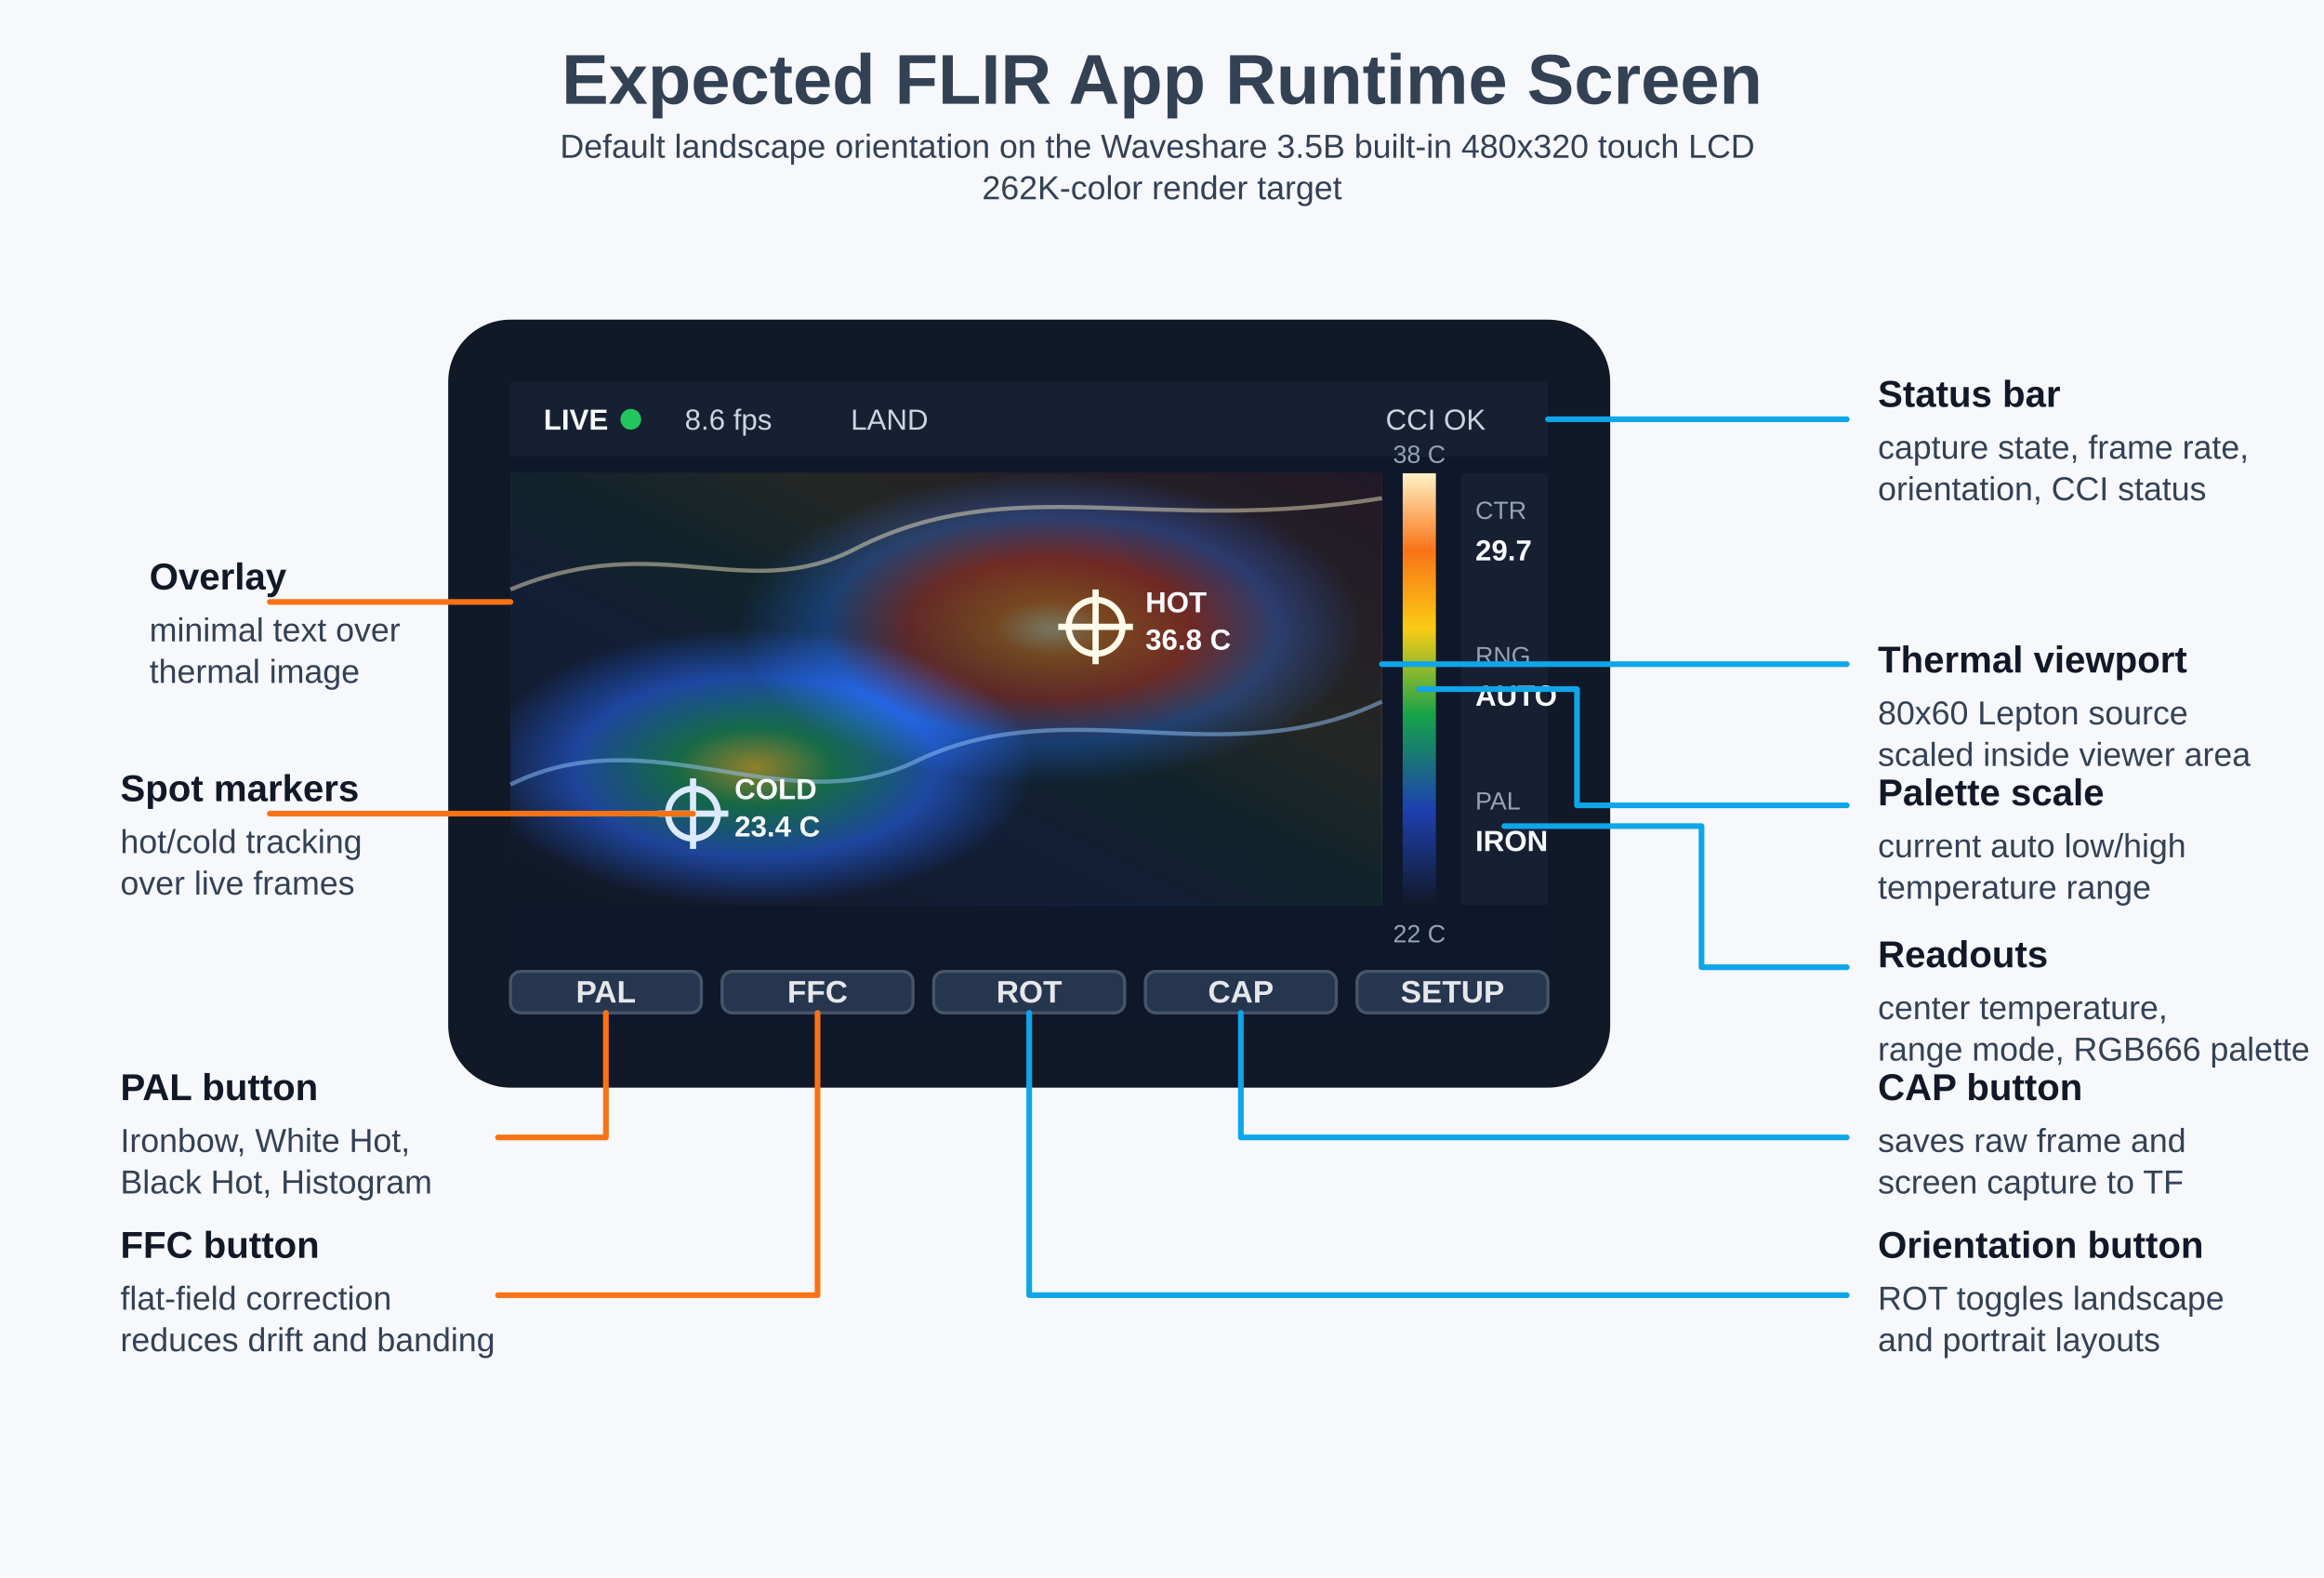
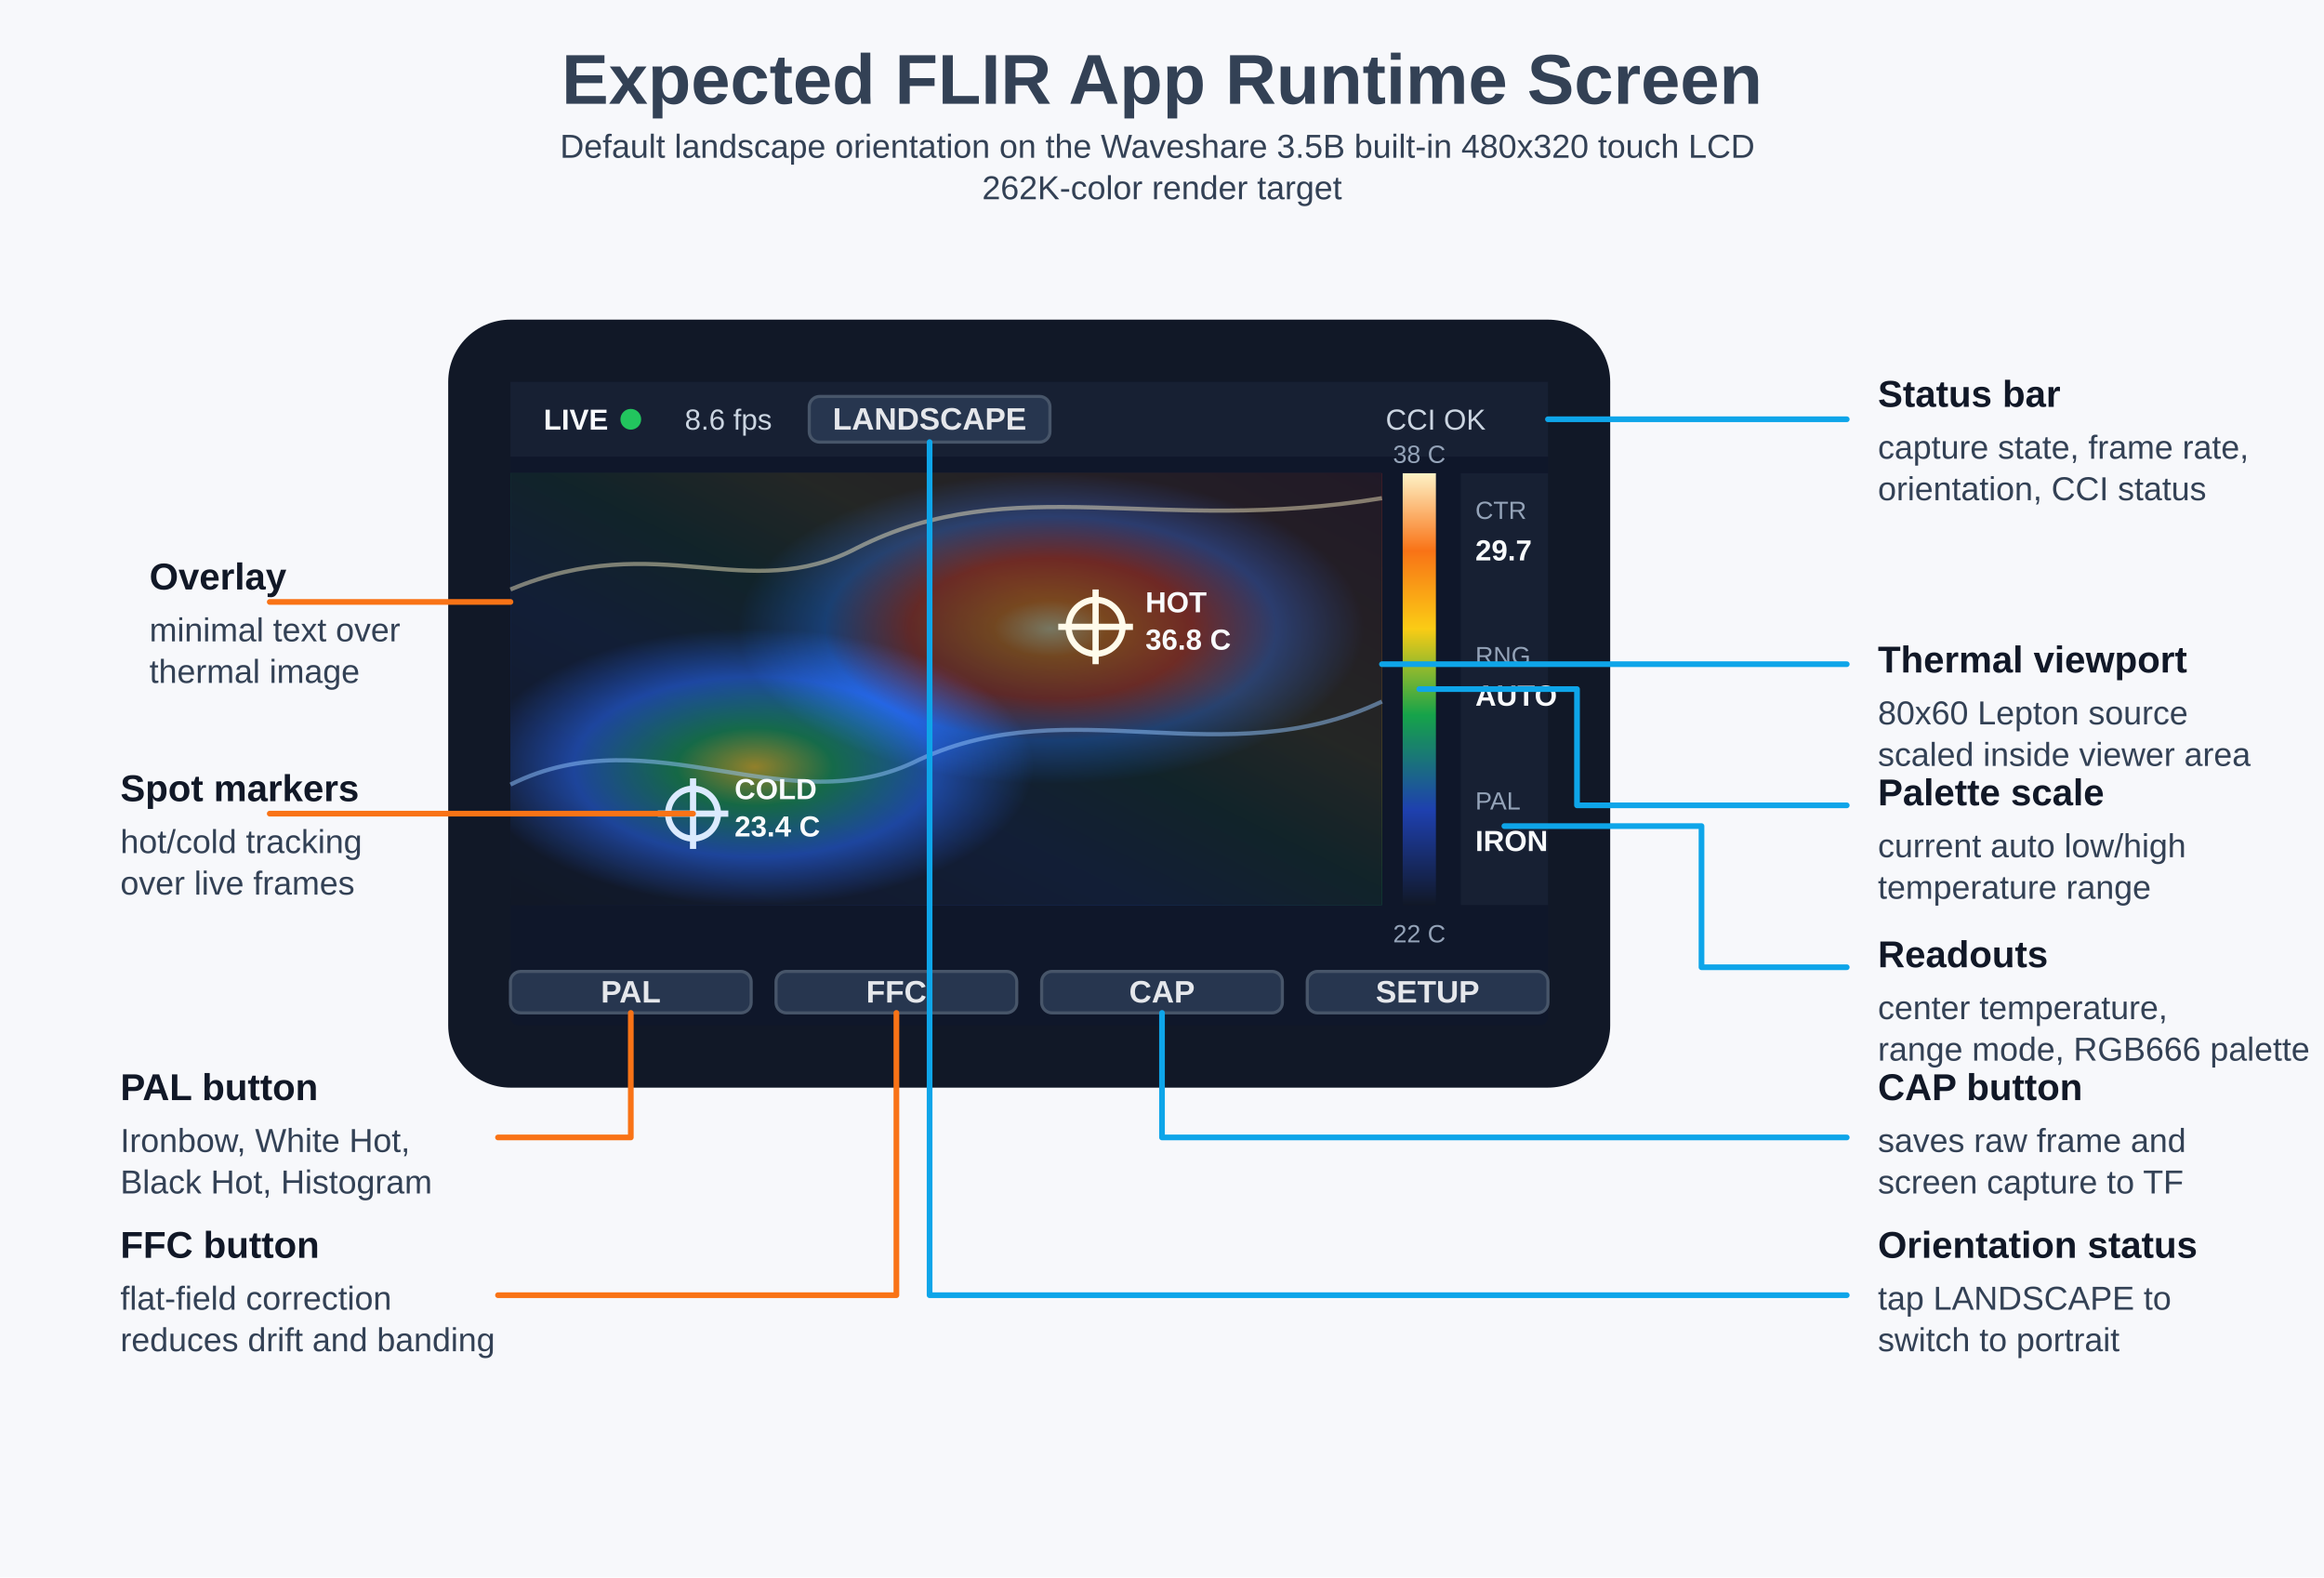
<svg xmlns="http://www.w3.org/2000/svg" width="1120" height="760" viewBox="0 0 1120 760" role="img" aria-labelledby="title desc">
  <defs>
    <style>
      .page { fill: #f7f8fb; }
      .device { fill: #111827; }
      .screen { fill: #0f172a; }
      .panel { fill: #172033; }
      .small { font: 14px Arial, sans-serif; fill: #cbd5e1; }
      .tiny { font: 12px Arial, sans-serif; fill: #94a3b8; }
      .title { font: 700 34px Arial, sans-serif; fill: #334155; }
      .label { font: 700 14px Arial, sans-serif; fill: #f8fafc; }
      .button { fill: #27364f; stroke: #475569; stroke-width: 1.5; }
      .buttonText { font: 700 15px Arial, sans-serif; fill: #e5e7eb; }
      .line { fill: none; stroke: #0ea5e9; stroke-width: 2.75; stroke-linecap: round; stroke-linejoin: round; }
      .line-left { fill: none; stroke: #f97316; stroke-width: 2.75; stroke-linecap: round; stroke-linejoin: round; }
      .callout { font: 16px Arial, sans-serif; fill: #334155; }
      .calloutTitle { font: 700 18px Arial, sans-serif; fill: #111827; }
      .hot { stroke: #fffbeb; stroke-width: 3; fill: none; }
      .cold { stroke: #dbeafe; stroke-width: 3; fill: none; }
    </style>
    <linearGradient id="thermal" x1="0" y1="1" x2="1" y2="0">
      <stop offset="0" stop-color="#111827" />
      <stop offset="0.18" stop-color="#1e3a8a" />
      <stop offset="0.36" stop-color="#2563eb" />
      <stop offset="0.52" stop-color="#16a34a" />
      <stop offset="0.66" stop-color="#facc15" />
      <stop offset="0.82" stop-color="#f97316" />
      <stop offset="1" stop-color="#dc2626" />
    </linearGradient>
    <linearGradient id="palette" x1="0" y1="1" x2="0" y2="0">
      <stop offset="0" stop-color="#111827" />
      <stop offset="0.22" stop-color="#1e40af" />
      <stop offset="0.44" stop-color="#16a34a" />
      <stop offset="0.64" stop-color="#facc15" />
      <stop offset="0.82" stop-color="#f97316" />
      <stop offset="1" stop-color="#fef3c7" />
    </linearGradient>
    <radialGradient id="hotBlob" cx="0.62" cy="0.36" r="0.36">
      <stop offset="0" stop-color="#fef3c7" />
      <stop offset="0.18" stop-color="#f97316" />
      <stop offset="0.45" stop-color="#dc2626" />
      <stop offset="0.72" stop-color="#2563eb" />
      <stop offset="1" stop-color="#111827" />
    </radialGradient>
    <radialGradient id="warmBlob" cx="0.28" cy="0.68" r="0.32">
      <stop offset="0" stop-color="#facc15" />
      <stop offset="0.28" stop-color="#16a34a" />
      <stop offset="0.65" stop-color="#2563eb" />
      <stop offset="1" stop-color="#111827" />
    </radialGradient>
  </defs>
  <rect class="page" width="1120" height="760" />
  <text class="title" x="560" y="50" text-anchor="middle">Expected FLIR App Runtime Screen</text>
  <text class="callout" x="560" y="76" text-anchor="middle">
    <tspan x="560" dy="0">Default landscape orientation on the Waveshare 3.5B built-in 480x320 touch LCD</tspan>
    <tspan x="560" dy="20">262K-color render target</tspan>
  </text>
  <rect class="device" x="216" y="154" width="560" height="370" rx="30" />
  <rect class="screen" x="246" y="184" width="500" height="310" rx="4" />
  <rect class="panel" x="246" y="184" width="500" height="36" />
  <text class="label" x="262" y="207">LIVE</text>
  <circle cx="304" cy="202" r="5" fill="#22c55e" />
  <text class="small" x="330" y="207">8.6 fps</text>
-   <text class="small" x="410" y="207">LAND</text>
+   <rect class="button" x="390" y="191" width="116" height="22" rx="5" />
+   <text class="buttonText" x="448" y="207" text-anchor="middle">LANDSCAPE</text>
  <text class="small" x="716" y="207" text-anchor="end">CCI OK</text>
  <rect x="246" y="228" width="420" height="208" fill="url(#thermal)" />
  <rect x="246" y="228" width="420" height="208" fill="url(#hotBlob)" opacity="0.82" />
  <rect x="246" y="228" width="420" height="208" fill="url(#warmBlob)" opacity="0.55" />
  <path d="M246 284 C318 254 360 292 413 264 C488 226 558 258 666 240" fill="none" stroke="#fef3c7" stroke-width="2" opacity="0.45" />
  <path d="M246 378 C314 344 380 398 443 366 C516 332 590 374 666 338" fill="none" stroke="#93c5fd" stroke-width="2" opacity="0.5" />
  <circle class="hot" cx="528" cy="302" r="13" />
  <line class="hot" x1="528" y1="284" x2="528" y2="320" />
  <line class="hot" x1="510" y1="302" x2="546" y2="302" />
  <text class="label" x="552" y="295">
    <tspan x="552" dy="0">HOT</tspan>
    <tspan x="552" dy="18">36.8 C</tspan>
  </text>
  <circle class="cold" cx="334" cy="392" r="12" />
  <line class="cold" x1="334" y1="375" x2="334" y2="409" />
  <line class="cold" x1="317" y1="392" x2="351" y2="392" />
  <text class="label" x="354" y="385">
    <tspan x="354" dy="0">COLD</tspan>
    <tspan x="354" dy="18">23.4 C</tspan>
  </text>
  <rect x="676" y="228" width="16" height="208" fill="url(#palette)" />
  <text class="tiny" x="684" y="223" text-anchor="middle">38 C</text>
  <text class="tiny" x="684" y="454" text-anchor="middle">22 C</text>
  <rect class="panel" x="704" y="228" width="42" height="208" />
  <text class="tiny" x="711" y="250">
    <tspan x="711" dy="0">CTR</tspan>
    <tspan class="label" x="711" dy="20">29.7</tspan>
  </text>
  <text class="tiny" x="711" y="320">
    <tspan x="711" dy="0">RNG</tspan>
    <tspan class="label" x="711" dy="20">AUTO</tspan>
  </text>
  <text class="tiny" x="711" y="390">
    <tspan x="711" dy="0">PAL</tspan>
    <tspan class="label" x="711" dy="20">IRON</tspan>
  </text>
-   <rect class="button" x="246" y="468" width="92" height="20" rx="5" />
-   <text class="buttonText" x="292" y="483" text-anchor="middle">PAL</text>
-   <rect class="button" x="348" y="468" width="92" height="20" rx="5" />
-   <text class="buttonText" x="394" y="483" text-anchor="middle">FFC</text>
-   <rect class="button" x="450" y="468" width="92" height="20" rx="5" />
-   <text class="buttonText" x="496" y="483" text-anchor="middle">ROT</text>
-   <rect class="button" x="552" y="468" width="92" height="20" rx="5" />
-   <text class="buttonText" x="598" y="483" text-anchor="middle">CAP</text>
-   <rect class="button" x="654" y="468" width="92" height="20" rx="5" />
-   <text class="buttonText" x="700" y="483" text-anchor="middle">SETUP</text>
+   <rect class="button" x="246" y="468" width="116" height="20" rx="5" />
+   <text class="buttonText" x="304" y="483" text-anchor="middle">PAL</text>
+   <rect class="button" x="374" y="468" width="116" height="20" rx="5" />
+   <text class="buttonText" x="432" y="483" text-anchor="middle">FFC</text>
+   <rect class="button" x="502" y="468" width="116" height="20" rx="5" />
+   <text class="buttonText" x="560" y="483" text-anchor="middle">CAP</text>
+   <rect class="button" x="630" y="468" width="116" height="20" rx="5" />
+   <text class="buttonText" x="688" y="483" text-anchor="middle">SETUP</text>
  <path class="line" d="M746 202 H890" />
  <text class="calloutTitle" x="905" y="196">Status bar</text>
  <text class="callout" x="905" y="221">
    <tspan x="905" dy="0">capture state, frame rate,</tspan>
    <tspan x="905" dy="20">orientation, CCI status</tspan>
  </text>
  <path class="line" d="M666 320 H890" />
  <text class="calloutTitle" x="905" y="324">Thermal viewport</text>
  <text class="callout" x="905" y="349">
    <tspan x="905" dy="0">80x60 Lepton source</tspan>
    <tspan x="905" dy="20">scaled inside viewer area</tspan>
  </text>
  <path class="line" d="M684 332 L760 332 L760 388 H890" />
  <text class="calloutTitle" x="905" y="388">Palette scale</text>
  <text class="callout" x="905" y="413">
    <tspan x="905" dy="0">current auto low/high</tspan>
    <tspan x="905" dy="20">temperature range</tspan>
  </text>
  <path class="line" d="M725 398 L820 398 L820 466 H890" />
  <text class="calloutTitle" x="905" y="466">Readouts</text>
  <text class="callout" x="905" y="491">
    <tspan x="905" dy="0">center temperature,</tspan>
    <tspan x="905" dy="20">range mode, RGB666 palette</tspan>
  </text>
  <path class="line-left" d="M334 392 H130" />
  <text class="calloutTitle" x="58" y="386">Spot markers</text>
  <text class="callout" x="58" y="411">
    <tspan x="58" dy="0">hot/cold tracking</tspan>
    <tspan x="58" dy="20">over live frames</tspan>
  </text>
-   <path class="line-left" d="M292 488 V548 H240" />
+   <path class="line-left" d="M304 488 V548 H240" />
  <text class="calloutTitle" x="58" y="530">PAL button</text>
  <text class="callout" x="58" y="555">
    <tspan x="58" dy="0">Ironbow, White Hot,</tspan>
    <tspan x="58" dy="20">Black Hot, Histogram</tspan>
  </text>
-   <path class="line-left" d="M394 488 V624 H240" />
+   <path class="line-left" d="M432 488 V624 H240" />
  <text class="calloutTitle" x="58" y="606">FFC button</text>
  <text class="callout" x="58" y="631">
    <tspan x="58" dy="0">flat-field correction</tspan>
    <tspan x="58" dy="20">reduces drift and banding</tspan>
  </text>
-   <path class="line" d="M598 488 V548 H890" />
+   <path class="line" d="M560 488 V548 H890" />
  <text class="calloutTitle" x="905" y="530">CAP button</text>
  <text class="callout" x="905" y="555">
    <tspan x="905" dy="0">saves raw frame and</tspan>
    <tspan x="905" dy="20">screen capture to TF</tspan>
  </text>
-   <path class="line" d="M496 488 V624 H890" />
-   <text class="calloutTitle" x="905" y="606">Orientation button</text>
+   <path class="line" d="M448 213 V624 H890" />
+   <text class="calloutTitle" x="905" y="606">Orientation status</text>
  <text class="callout" x="905" y="631">
-     <tspan x="905" dy="0">ROT toggles landscape</tspan>
-     <tspan x="905" dy="20">and portrait layouts</tspan>
+     <tspan x="905" dy="0">tap LANDSCAPE to</tspan>
+     <tspan x="905" dy="20">switch to portrait</tspan>
  </text>
  <path class="line-left" d="M246 290 H130" />
  <text class="calloutTitle" x="72" y="284">Overlay</text>
  <text class="callout" x="72" y="309">
    <tspan x="72" dy="0">minimal text over</tspan>
    <tspan x="72" dy="20">thermal image</tspan>
  </text>
</svg>
